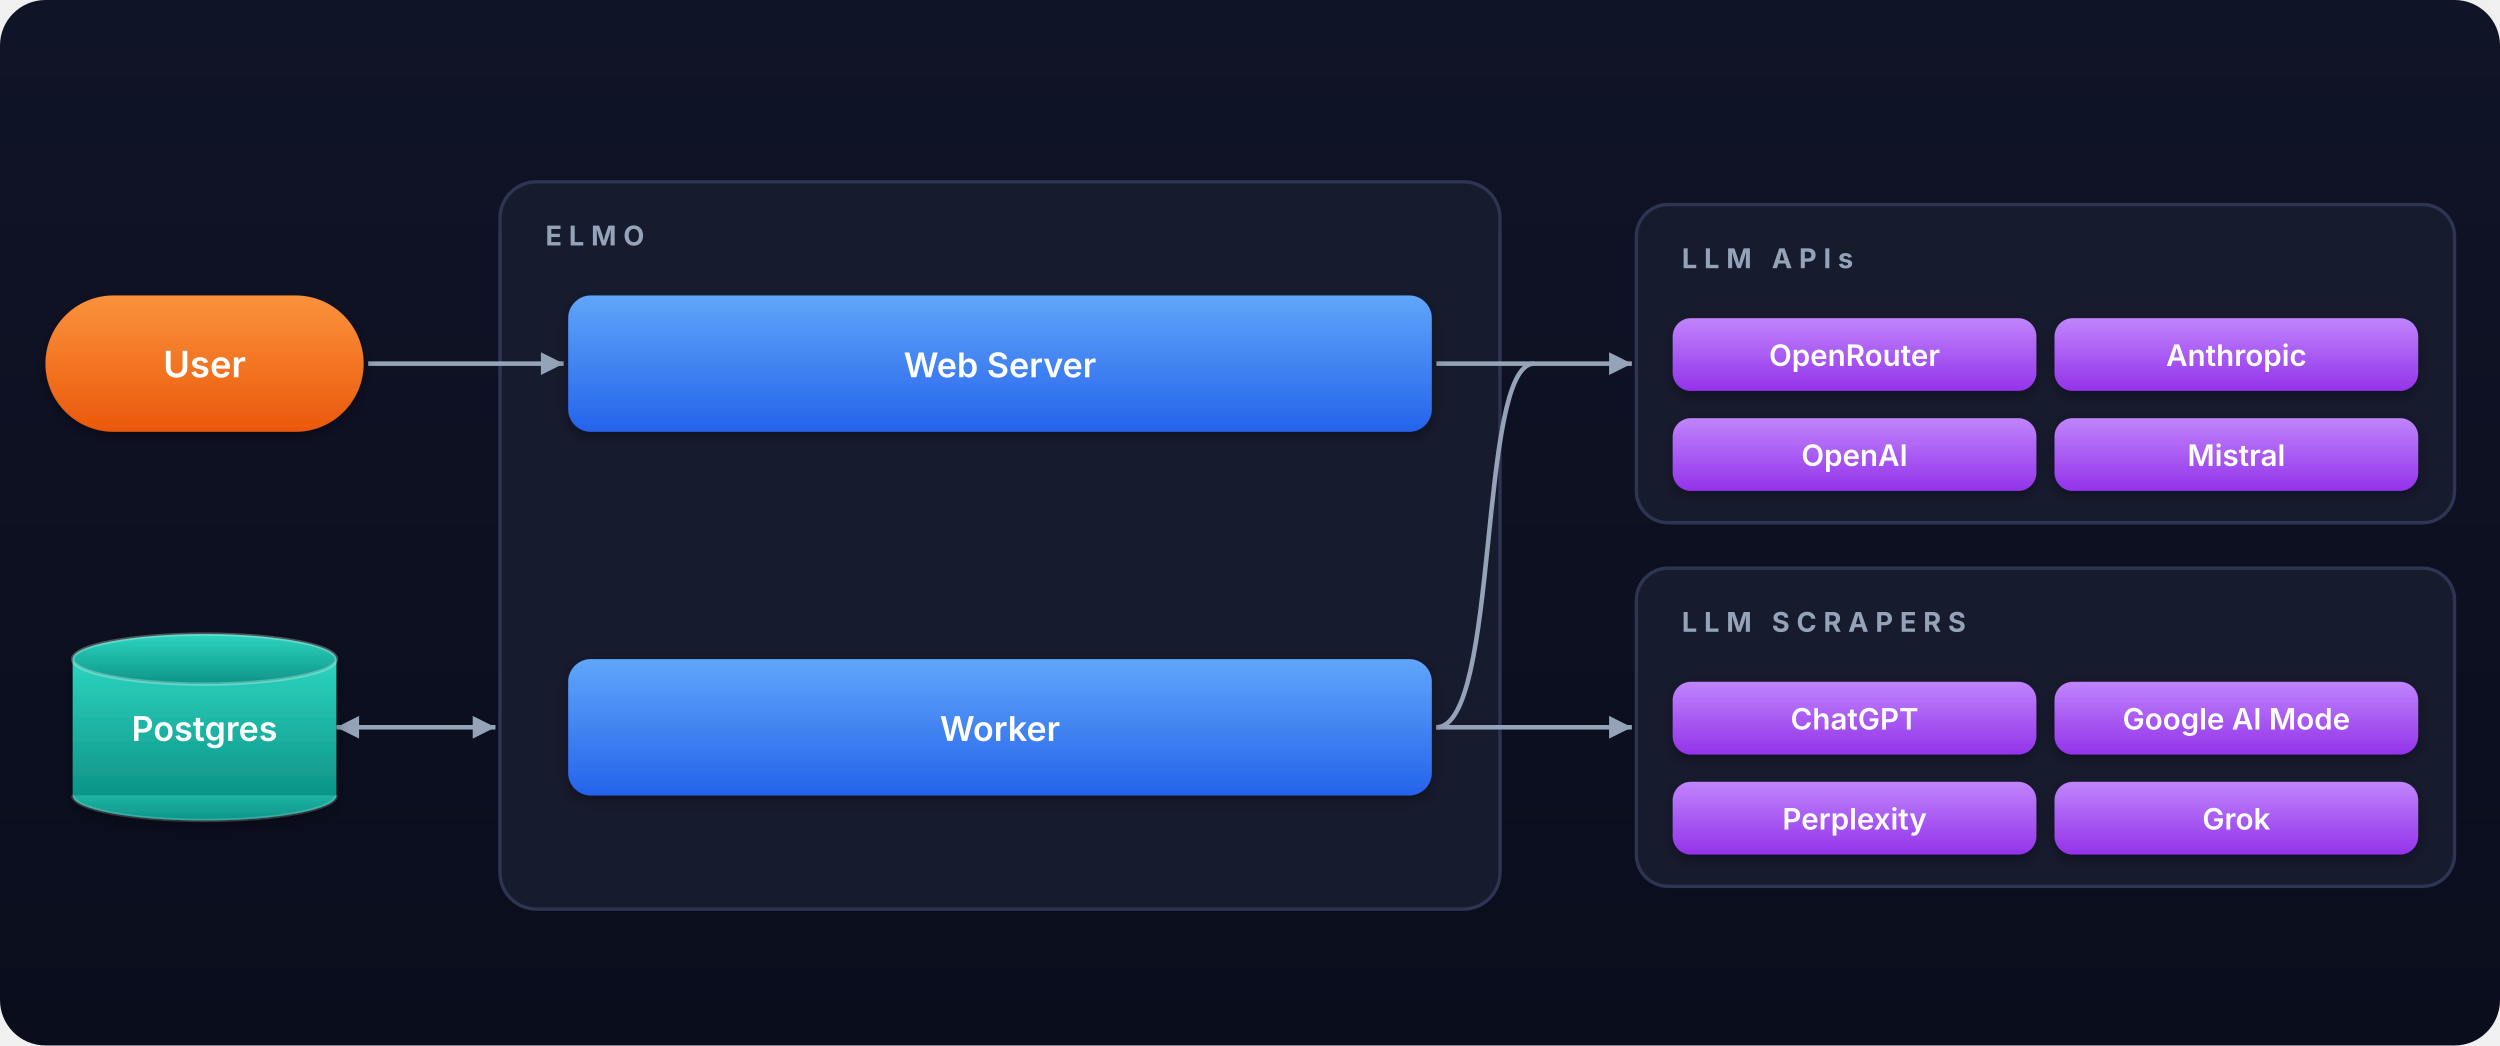
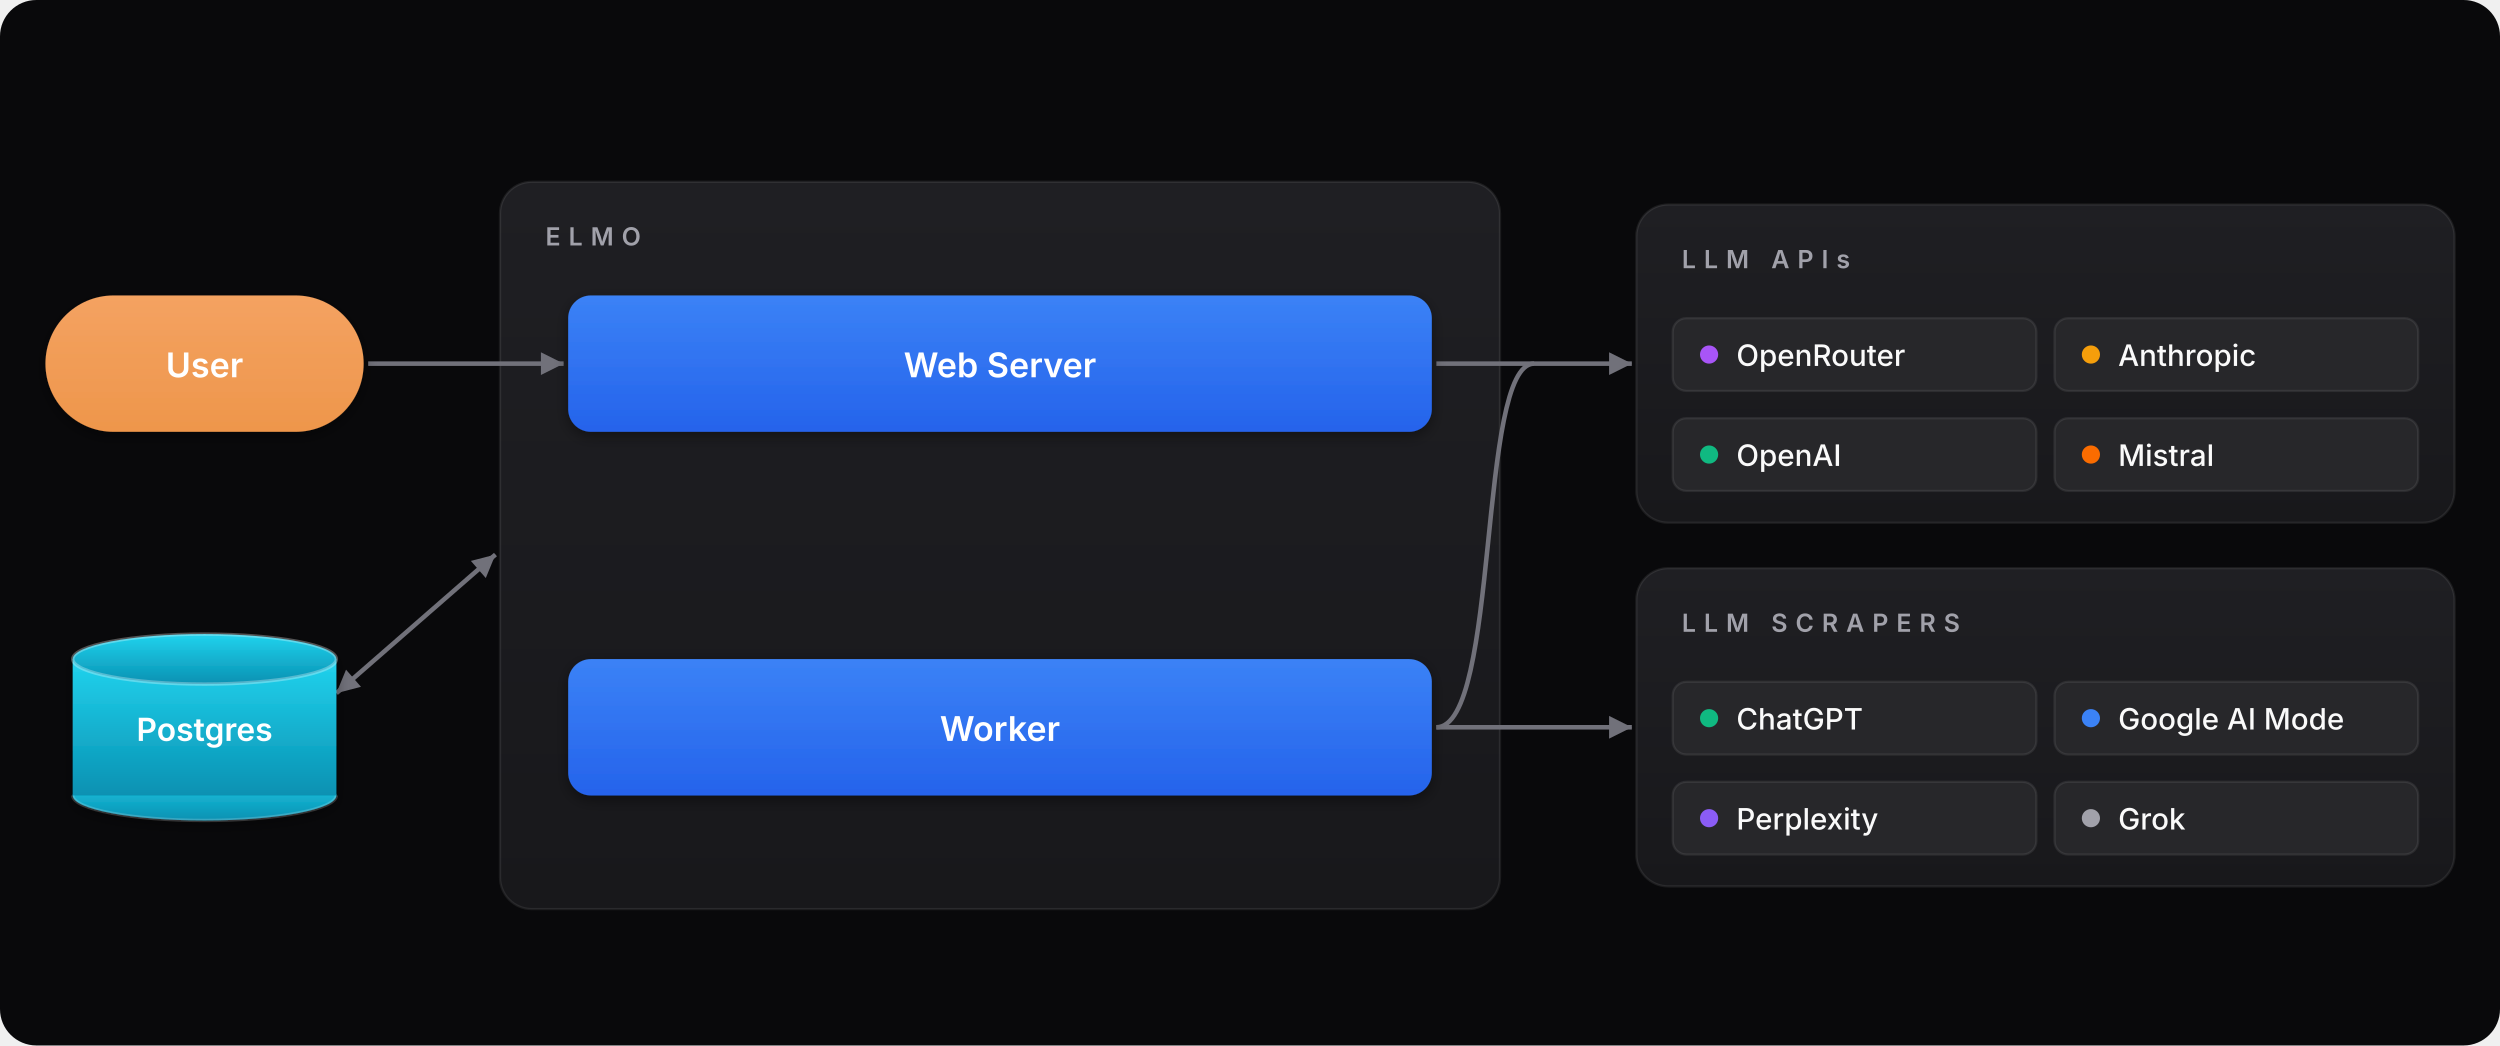
- <svg xmlns="http://www.w3.org/2000/svg" viewBox="0 0 1100 460" font-family="-apple-system, BlinkMacSystemFont, 'Inter', 'Segoe UI', Roboto, system-ui, sans-serif">
+ <svg xmlns="http://www.w3.org/2000/svg" viewBox="0 0 1100 460" font-family="'Geist Sans', -apple-system, BlinkMacSystemFont, 'Inter', 'Segoe UI', Roboto, system-ui, sans-serif">
  <defs>
    <marker id="arr" viewBox="0 0 10 10" refX="10" refY="5" markerUnits="userSpaceOnUse" markerWidth="14" markerHeight="10" orient="auto-start-reverse">
-       <path d="M0 0 L10 5 L0 10 z" fill="#94a3b8" />
+       <path d="M0 0 L10 5 L0 10 z" fill="#71717a" />
    </marker>
-     <linearGradient id="bgGrad" x1="0%" y1="0%" x2="0%" y2="100%">
-       <stop offset="0%" stop-color="#101427" />
-       <stop offset="100%" stop-color="#0a0d1c" />
+     <linearGradient id="cardGrad" x1="0%" y1="0%" x2="0%" y2="100%">
+       <stop offset="0%" stop-color="#1f1f23" />
+       <stop offset="100%" stop-color="#18181b" />
+     </linearGradient>
+     <linearGradient id="brandGrad" x1="0%" y1="0%" x2="0%" y2="100%">
+       <stop offset="0%" stop-color="#3b82f6" />
+       <stop offset="100%" stop-color="#2563eb" />
    </linearGradient>
    <linearGradient id="userGrad" x1="0%" y1="0%" x2="0%" y2="100%">
-       <stop offset="0%" stop-color="#fb923c" />
-       <stop offset="100%" stop-color="#ea580c" />
-     </linearGradient>
-     <linearGradient id="svcGrad" x1="0%" y1="0%" x2="0%" y2="100%">
-       <stop offset="0%" stop-color="#60a5fa" />
-       <stop offset="100%" stop-color="#2563eb" />
+       <stop offset="0%" stop-color="#f4a261" />
+       <stop offset="100%" stop-color="#ee964b" />
    </linearGradient>
    <linearGradient id="dbGrad" x1="0%" y1="0%" x2="0%" y2="100%">
-       <stop offset="0%" stop-color="#2dd4bf" />
-       <stop offset="100%" stop-color="#0d9488" />
-     </linearGradient>
-     <linearGradient id="extGrad" x1="0%" y1="0%" x2="0%" y2="100%">
-       <stop offset="0%" stop-color="#c084fc" />
-       <stop offset="100%" stop-color="#9333ea" />
+       <stop offset="0%" stop-color="#22d3ee" />
+       <stop offset="100%" stop-color="#0891b2" />
    </linearGradient>
    <filter id="sh" x="-20%" y="-20%" width="140%" height="140%">
-       <feDropShadow dx="0" dy="2" stdDeviation="3" flood-opacity="0.35" />
+       <feDropShadow dx="0" dy="2" stdDeviation="3" flood-opacity="0.4" />
    </filter>
  </defs>
-   <rect width="1100" height="460" rx="20" fill="url(#bgGrad)" />
-   <rect x="220" y="80" width="440" height="320" rx="16" fill="#171b2e" stroke="#2d3553" stroke-width="1.5" />
-   <text x="240" y="108" fill="#94a3b8" font-size="12" font-weight="700" letter-spacing="3">ELMO</text>
-   <rect x="720" y="90" width="360" height="140" rx="14" fill="#171b2e" stroke="#2d3553" stroke-width="1.5" />
-   <text x="740" y="118" fill="#94a3b8" font-size="12" font-weight="700" letter-spacing="3">LLM APIs</text>
-   <rect x="720" y="250" width="360" height="140" rx="14" fill="#171b2e" stroke="#2d3553" stroke-width="1.5" />
-   <text x="740" y="278" fill="#94a3b8" font-size="12" font-weight="700" letter-spacing="3">LLM SCRAPERS</text>
-   <line x1="162" y1="160" x2="248" y2="160" stroke="#94a3b8" stroke-width="2" marker-end="url(#arr)" />
-   <line x1="148" y1="320" x2="218" y2="320" stroke="#94a3b8" stroke-width="2" marker-start="url(#arr)" marker-end="url(#arr)" />
-   <path d="M 632 320 C 660 320, 650 160, 675 160" stroke="#94a3b8" stroke-width="2" fill="none" />
-   <line x1="632" y1="160" x2="718" y2="160" stroke="#94a3b8" stroke-width="2" marker-end="url(#arr)" />
-   <line x1="632" y1="320" x2="718" y2="320" stroke="#94a3b8" stroke-width="2" marker-end="url(#arr)" />
+   <rect width="1100" height="460" rx="16" fill="#09090b" />
+   <rect x="220" y="80" width="440" height="320" rx="14" fill="url(#cardGrad)" stroke="rgba(255,255,255,0.08)" stroke-width="1" />
+   <text x="240" y="108" fill="#a1a1aa" font-size="11" font-weight="600" letter-spacing="3.5">ELMO</text>
+   <rect x="720" y="90" width="360" height="140" rx="14" fill="url(#cardGrad)" stroke="rgba(255,255,255,0.08)" stroke-width="1" />
+   <text x="740" y="118" fill="#a1a1aa" font-size="11" font-weight="600" letter-spacing="3.5">LLM APIs</text>
+   <rect x="720" y="250" width="360" height="140" rx="14" fill="url(#cardGrad)" stroke="rgba(255,255,255,0.08)" stroke-width="1" />
+   <text x="740" y="278" fill="#a1a1aa" font-size="11" font-weight="600" letter-spacing="3.5">LLM SCRAPERS</text>
+   <line x1="162" y1="160" x2="248" y2="160" stroke="#71717a" stroke-width="2" marker-end="url(#arr)" />
+   <line x1="148" y1="305" x2="218" y2="244" stroke="#71717a" stroke-width="2" marker-start="url(#arr)" marker-end="url(#arr)" />
+   <path d="M 632 320 C 660 320, 650 160, 675 160" stroke="#71717a" stroke-width="2" fill="none" />
+   <line x1="632" y1="160" x2="718" y2="160" stroke="#71717a" stroke-width="2" marker-end="url(#arr)" />
+   <line x1="632" y1="320" x2="718" y2="320" stroke="#71717a" stroke-width="2" marker-end="url(#arr)" />
  <rect x="20" y="130" width="140" height="60" rx="30" fill="url(#userGrad)" filter="url(#sh)" />
-   <text x="90" y="166" text-anchor="middle" fill="white" font-size="16" font-weight="600">User</text>
+   <text x="90" y="166" text-anchor="middle" fill="white" font-size="15" font-weight="600">User</text>
  <g filter="url(#sh)">
    <ellipse cx="90" cy="350" rx="58" ry="11" fill="url(#dbGrad)" />
    <rect x="32" y="290" width="116" height="60" fill="url(#dbGrad)" />
    <ellipse cx="90" cy="290" rx="58" ry="11" fill="url(#dbGrad)" />
  </g>
-   <ellipse cx="90" cy="290" rx="58" ry="11" fill="none" stroke="rgba(255,255,255,0.28)" stroke-width="1.5" />
+   <ellipse cx="90" cy="290" rx="58" ry="11" fill="none" stroke="rgba(255,255,255,0.3)" stroke-width="1.5" />
  <path d="M 32 350 A 58 11 0 0 0 148 350" fill="none" stroke="rgba(255,255,255,0.18)" stroke-width="1.5" />
-   <text x="90" y="326" text-anchor="middle" fill="white" font-size="15" font-weight="600">Postgres</text>
-   <rect x="250" y="130" width="380" height="60" rx="10" fill="url(#svcGrad)" filter="url(#sh)" />
+   <text x="90" y="326" text-anchor="middle" fill="white" font-size="14" font-weight="600">Postgres</text>
+   <rect x="250" y="130" width="380" height="60" rx="10" fill="url(#brandGrad)" filter="url(#sh)" />
  <text x="440" y="166" text-anchor="middle" fill="white" font-size="15" font-weight="600">Web Server</text>
-   <rect x="250" y="290" width="380" height="60" rx="10" fill="url(#svcGrad)" filter="url(#sh)" />
+   <rect x="250" y="290" width="380" height="60" rx="10" fill="url(#brandGrad)" filter="url(#sh)" />
  <text x="440" y="326" text-anchor="middle" fill="white" font-size="15" font-weight="600">Worker</text>
-   <rect x="736" y="140" width="160" height="32" rx="8" fill="url(#extGrad)" filter="url(#sh)" />
-   <text x="816" y="161" text-anchor="middle" fill="white" font-size="13" font-weight="600">OpenRouter</text>
-   <rect x="904" y="140" width="160" height="32" rx="8" fill="url(#extGrad)" filter="url(#sh)" />
-   <text x="984" y="161" text-anchor="middle" fill="white" font-size="13" font-weight="600">Anthropic</text>
-   <rect x="736" y="184" width="160" height="32" rx="8" fill="url(#extGrad)" filter="url(#sh)" />
-   <text x="816" y="205" text-anchor="middle" fill="white" font-size="13" font-weight="600">OpenAI</text>
-   <rect x="904" y="184" width="160" height="32" rx="8" fill="url(#extGrad)" filter="url(#sh)" />
-   <text x="984" y="205" text-anchor="middle" fill="white" font-size="13" font-weight="600">Mistral</text>
-   <rect x="736" y="300" width="160" height="32" rx="8" fill="url(#extGrad)" filter="url(#sh)" />
-   <text x="816" y="321" text-anchor="middle" fill="white" font-size="13" font-weight="600">ChatGPT</text>
-   <rect x="904" y="300" width="160" height="32" rx="8" fill="url(#extGrad)" filter="url(#sh)" />
-   <text x="984" y="321" text-anchor="middle" fill="white" font-size="13" font-weight="600">Google AI Mode</text>
-   <rect x="736" y="344" width="160" height="32" rx="8" fill="url(#extGrad)" filter="url(#sh)" />
-   <text x="816" y="365" text-anchor="middle" fill="white" font-size="13" font-weight="600">Perplexity</text>
-   <rect x="904" y="344" width="160" height="32" rx="8" fill="url(#extGrad)" filter="url(#sh)" />
-   <text x="984" y="365" text-anchor="middle" fill="white" font-size="13" font-weight="600">Grok</text>
+   <g>
+     <rect x="736" y="140" width="160" height="32" rx="6" fill="#27272a" stroke="rgba(255,255,255,0.08)" stroke-width="1" />
+     <circle cx="752" cy="156" r="4" fill="#a855f7" />
+     <text x="764" y="161" fill="#fafafa" font-size="13" font-weight="500">OpenRouter</text>
+     <rect x="904" y="140" width="160" height="32" rx="6" fill="#27272a" stroke="rgba(255,255,255,0.08)" stroke-width="1" />
+     <circle cx="920" cy="156" r="4" fill="#f59e0b" />
+     <text x="932" y="161" fill="#fafafa" font-size="13" font-weight="500">Anthropic</text>
+     <rect x="736" y="184" width="160" height="32" rx="6" fill="#27272a" stroke="rgba(255,255,255,0.08)" stroke-width="1" />
+     <circle cx="752" cy="200" r="4" fill="#10b981" />
+     <text x="764" y="205" fill="#fafafa" font-size="13" font-weight="500">OpenAI</text>
+     <rect x="904" y="184" width="160" height="32" rx="6" fill="#27272a" stroke="rgba(255,255,255,0.08)" stroke-width="1" />
+     <circle cx="920" cy="200" r="4" fill="#fa6c00" />
+     <text x="932" y="205" fill="#fafafa" font-size="13" font-weight="500">Mistral</text>
+   </g>
+   <g>
+     <rect x="736" y="300" width="160" height="32" rx="6" fill="#27272a" stroke="rgba(255,255,255,0.08)" stroke-width="1" />
+     <circle cx="752" cy="316" r="4" fill="#10b981" />
+     <text x="764" y="321" fill="#fafafa" font-size="13" font-weight="500">ChatGPT</text>
+     <rect x="904" y="300" width="160" height="32" rx="6" fill="#27272a" stroke="rgba(255,255,255,0.08)" stroke-width="1" />
+     <circle cx="920" cy="316" r="4" fill="#3b82f6" />
+     <text x="932" y="321" fill="#fafafa" font-size="13" font-weight="500">Google AI Mode</text>
+     <rect x="736" y="344" width="160" height="32" rx="6" fill="#27272a" stroke="rgba(255,255,255,0.08)" stroke-width="1" />
+     <circle cx="752" cy="360" r="4" fill="#8b5cf6" />
+     <text x="764" y="365" fill="#fafafa" font-size="13" font-weight="500">Perplexity</text>
+     <rect x="904" y="344" width="160" height="32" rx="6" fill="#27272a" stroke="rgba(255,255,255,0.08)" stroke-width="1" />
+     <circle cx="920" cy="360" r="4" fill="#a1a1aa" />
+     <text x="932" y="365" fill="#fafafa" font-size="13" font-weight="500">Grok</text>
+   </g>
</svg>
